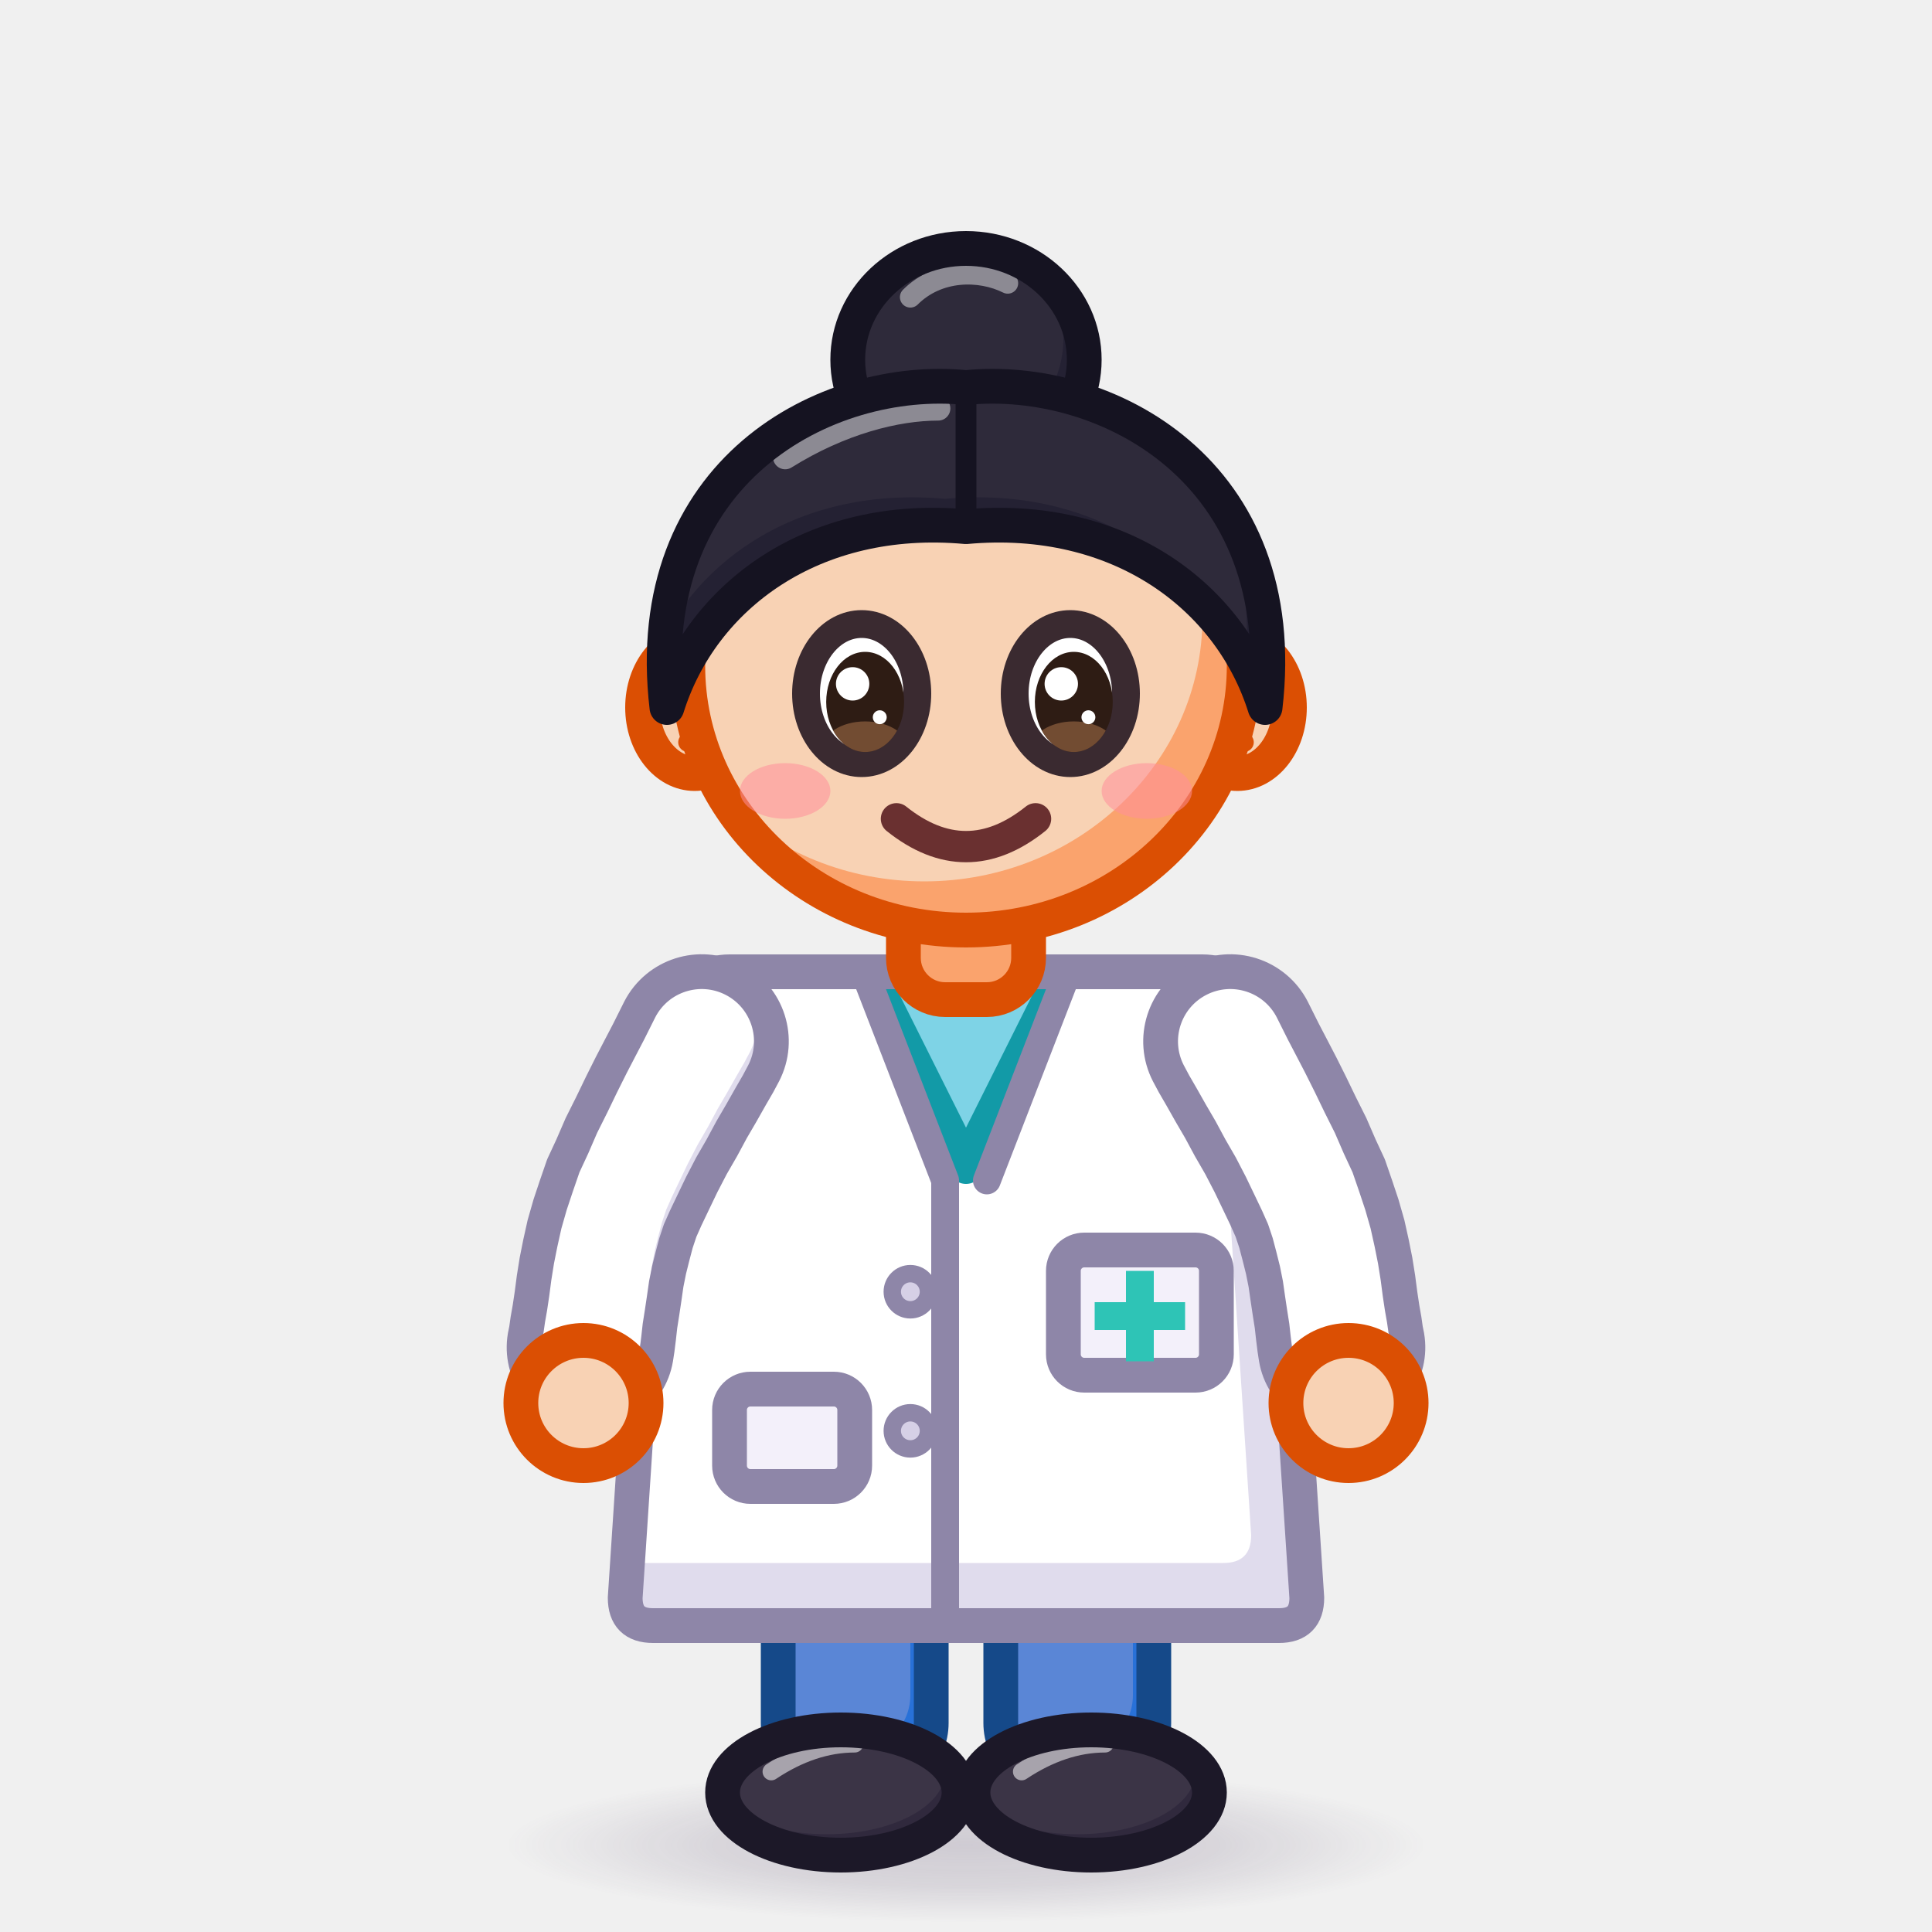
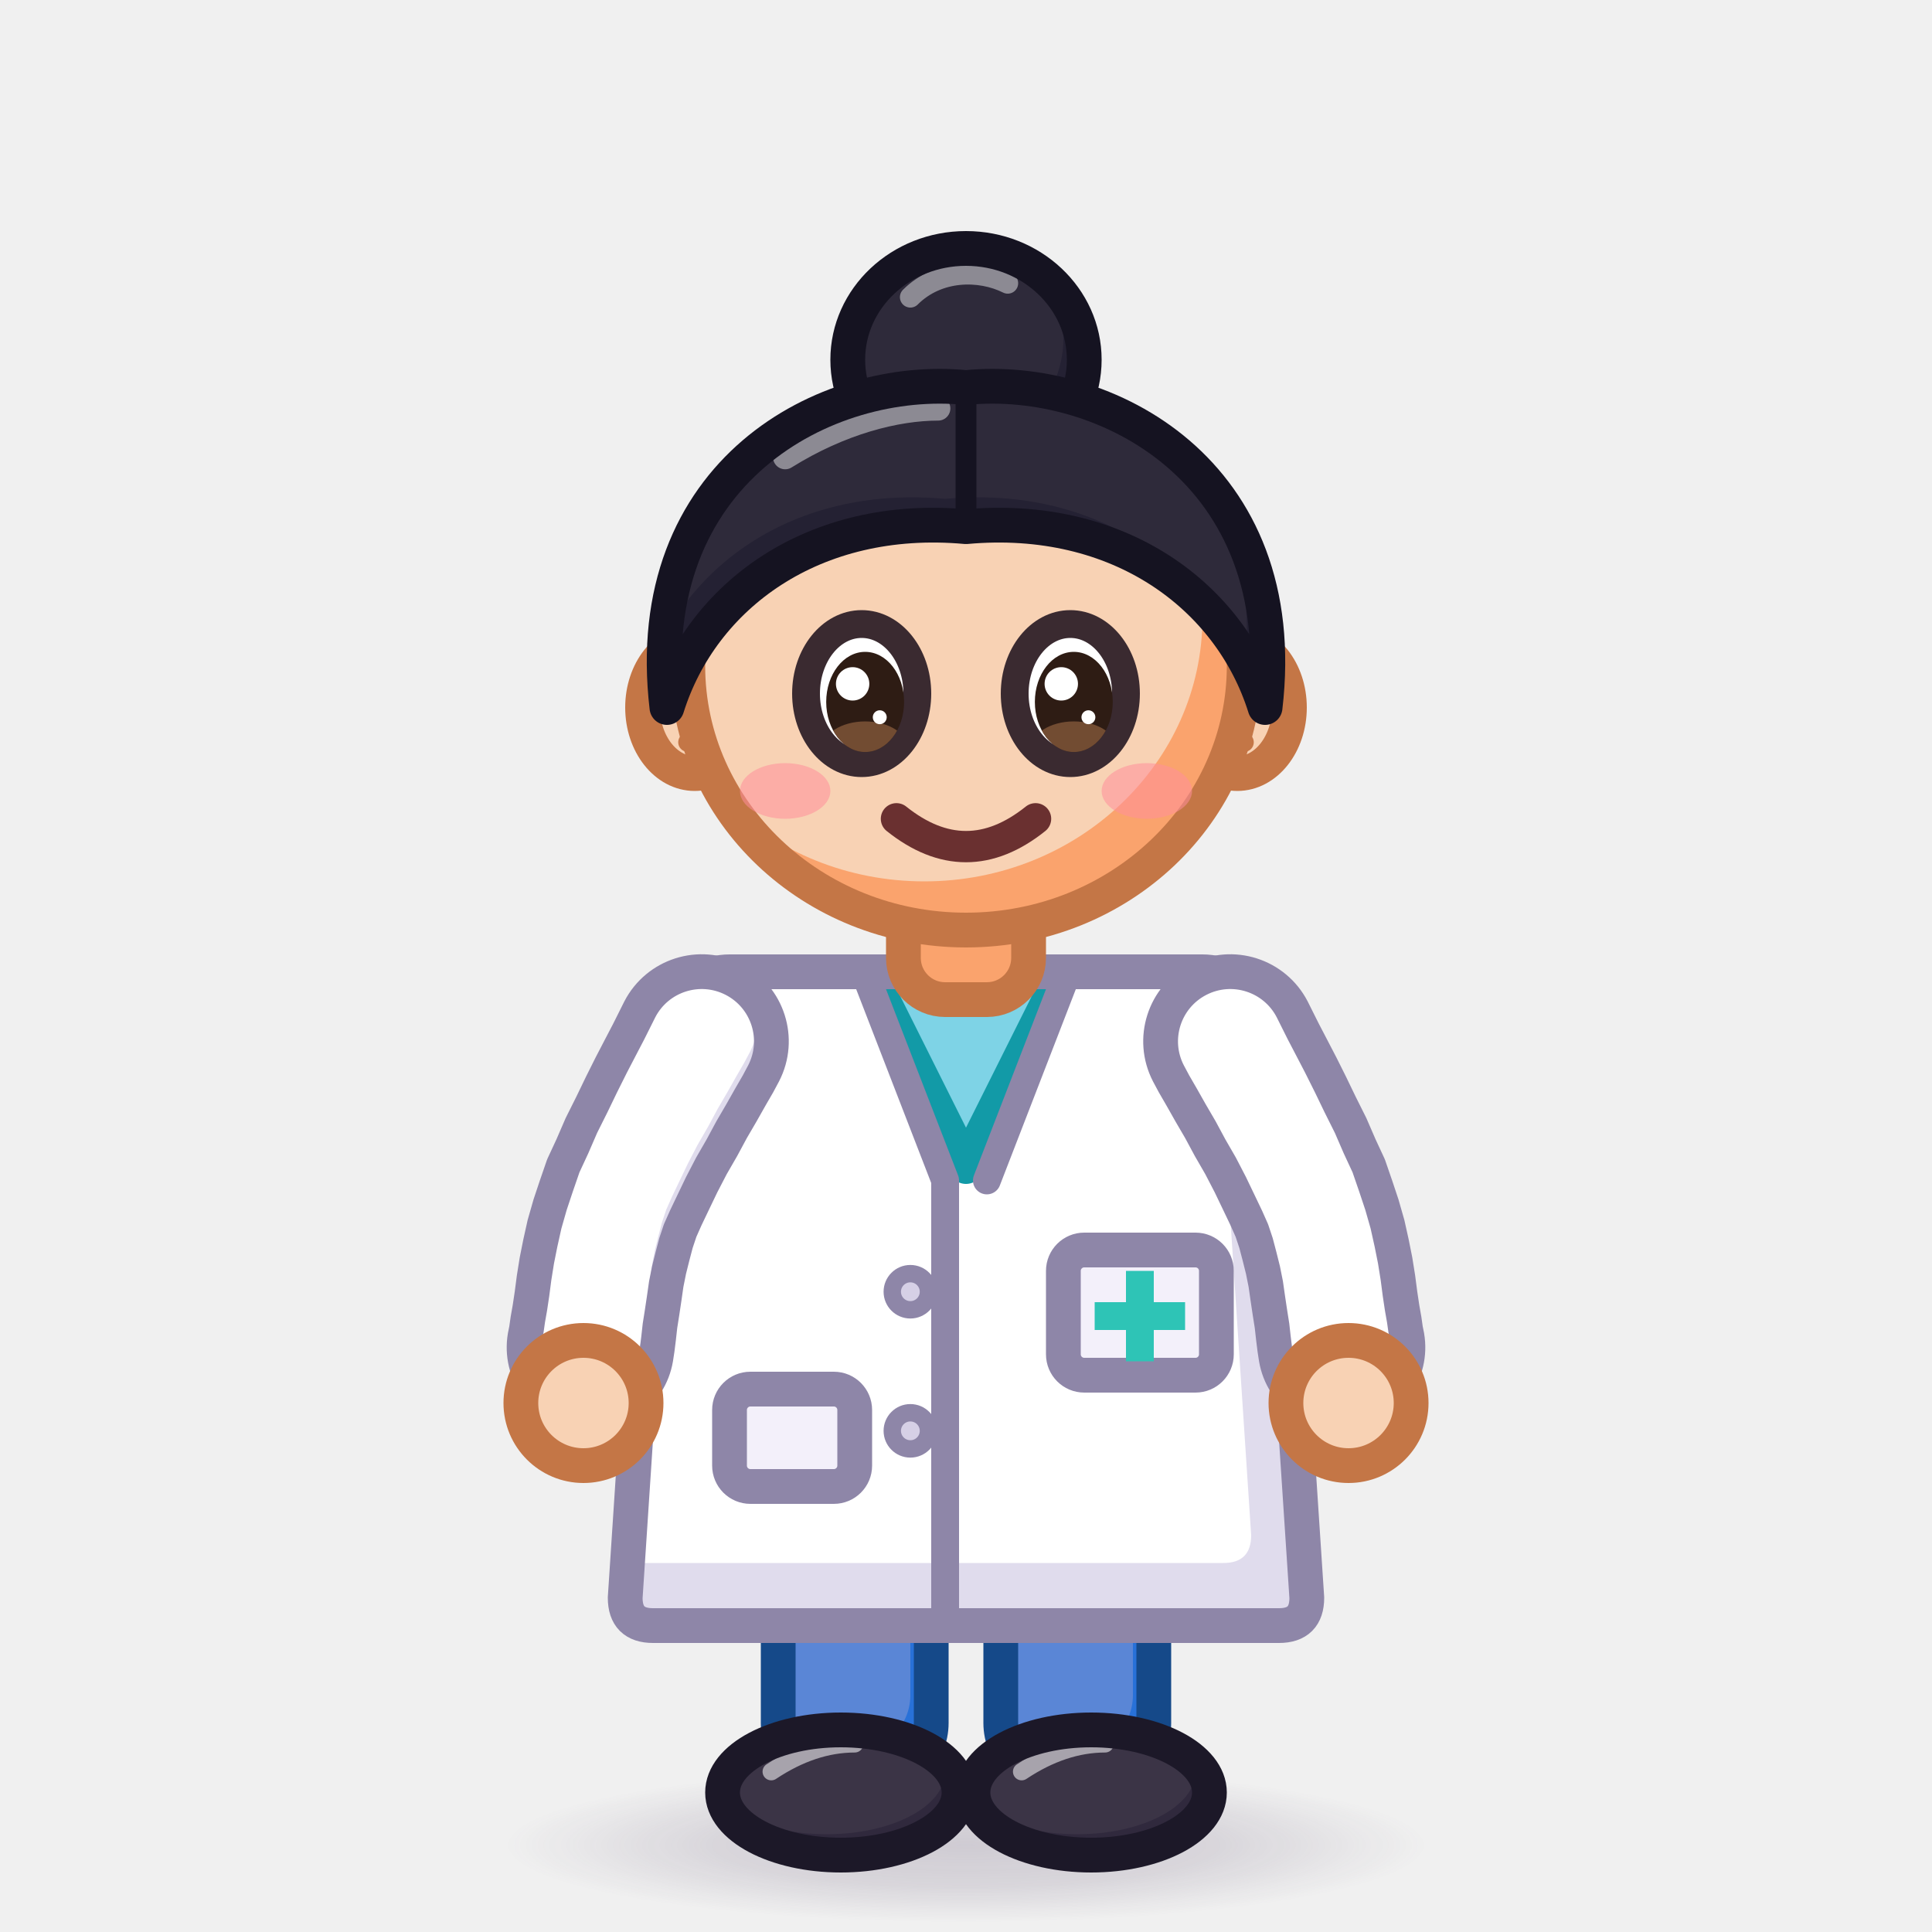
<svg xmlns="http://www.w3.org/2000/svg" viewBox="0 0 200 200" width="200" height="200">
  <defs>
    <radialGradient id="r0b69483dc" cx="0.5" cy="0.5" r="0.5">
      <stop offset="0" stop-color="#4B3A5E" stop-opacity="0.2" />
      <stop offset="0.55" stop-color="#4B3A5E" stop-opacity="0.14" />
      <stop offset="1" stop-color="#4B3A5E" stop-opacity="0" />
    </radialGradient>
    <clipPath id="c4ea7e774d">
      <path d="M-17,-108 A17,16 0 1 0 17,-108 A17,16 0 1 0 -17,-108Z" />
    </clipPath>
    <clipPath id="c174d243e1">
      <path d="M-43,-58 C-47,-92 -20,-106 0,-104 C20,-106 47,-92 43,-58 C38,-74 22,-86 0,-84 C-22,-86 -38,-74 -43,-58 Z" />
    </clipPath>
    <clipPath id="c18f2fe5ba">
      <path d="M-19,50 H-13 A8,8 0 0 1 -5,58 V88 A8,8 0 0 1 -13,96 H-19 A8,8 0 0 1 -27,88 V58 A8,8 0 0 1 -19,50Z" />
    </clipPath>
    <clipPath id="c93d774716">
      <path d="M-35,98 A17,9 0 1 0 -1,98 A17,9 0 1 0 -35,98Z" />
    </clipPath>
    <clipPath id="c028cbb220">
      <path d="M13,50 H19 A8,8 0 0 1 27,58 V88 A8,8 0 0 1 19,96 H13 A8,8 0 0 1 5,88 V58 A8,8 0 0 1 13,50Z" />
    </clipPath>
    <clipPath id="c8ac0e8b9c">
      <path d="M1,98 A17,9 0 1 0 35,98 A17,9 0 1 0 1,98Z" />
    </clipPath>
    <clipPath id="c909e32465">
      <path d="M-34,-20 C-40,-20 -44,-14 -44,-6 L-49,70 Q-49,74 -45,74 L45,74 Q49,74 49,70 L44,-6 C44,-14 40,-20 34,-20 Z" />
    </clipPath>
    <clipPath id="cf398c4771">
      <path d="M-46.9,-14.6 L-47.6,-13.2 L-48.5,-11.4 L-49.7,-9.1 L-51,-6.6 L-52.4,-3.8 L-53.8,-0.9 L-55.3,2.1 L-56.6,5.1 L-57.9,7.9 L-58.9,10.8 L-59.8,13.5 L-60.6,16.3 L-61.2,19 L-61.7,21.5 L-62.1,24 L-62.4,26.3 L-62.7,28.3 L-63,30 L-63.2,31.4 L-63.4,32.4 A9.5,9.5 0 0 0 -44.6,35.6 L-44.6,35.6 L-44.4,34.3 L-44.2,32.7 L-44,30.9 L-43.7,29 L-43.4,27 L-43.1,24.9 L-42.7,22.9 L-42.2,20.9 L-41.7,19 L-41.1,17.2 L-40.3,15.4 L-39.2,13.1 L-38,10.6 L-36.6,7.9 L-35.1,5.3 L-33.7,2.7 L-32.3,0.3 L-31,-2 L-29.9,-3.9 L-29.1,-5.4 A10,10 0 0 0 -46.9,-14.6Z" />
    </clipPath>
    <clipPath id="c50cae9e7e">
      <path d="M29.1,-5.4 L29.9,-3.9 L31,-2 L32.3,0.3 L33.7,2.7 L35.1,5.3 L36.6,7.9 L38,10.6 L39.2,13.1 L40.3,15.4 L41.1,17.2 L41.7,19 L42.2,20.9 L42.7,22.9 L43.1,24.9 L43.4,27 L43.7,29 L44,30.9 L44.2,32.7 L44.4,34.3 L44.6,35.6 A9.5,9.5 0 0 0 63.4,32.4 L63.4,32.4 L63.2,31.4 L63,30 L62.7,28.3 L62.4,26.3 L62.1,24 L61.7,21.5 L61.2,19 L60.6,16.3 L59.8,13.5 L58.9,10.8 L57.9,7.9 L56.6,5.1 L55.3,2.1 L53.8,-0.9 L52.4,-3.8 L51,-6.6 L49.7,-9.1 L48.5,-11.4 L47.6,-13.2 L46.9,-14.6 A10,10 0 0 0 29.1,-5.4Z" />
    </clipPath>
    <clipPath id="cd0d984127">
      <path d="M-40,-64 A40,38 0 1 0 40,-64 A40,38 0 1 0 -40,-64Z" />
    </clipPath>
    <clipPath id="c0883d3759">
      <path d="M-20.1,-58.8 A5.6,7.2 0 1 0 -8.9,-58.8 A5.6,7.2 0 1 0 -20.1,-58.8Z" />
    </clipPath>
    <clipPath id="c22f8aee1b">
      <path d="M9.9,-58.8 A5.6,7.2 0 1 0 21.1,-58.8 A5.6,7.2 0 1 0 9.9,-58.8Z" />
    </clipPath>
  </defs>
  <ellipse cx="100" cy="191" rx="48" ry="8" fill="url(#r0b69483dc)" />
  <g transform="translate(100 115) scale(0.72)">
    <path d="M-17,-108 A17,16 0 1 0 17,-108 A17,16 0 1 0 -17,-108Z" fill="#242133" />
    <g clip-path="url(#c4ea7e774d)">
      <path d="M-17,-108 A17,16 0 1 0 17,-108 A17,16 0 1 0 -17,-108Z" fill="#2E2A3A" transform="translate(-3 -3)" />
    </g>
    <path d="M-8,-117 C-4,-121 2,-121 6,-119" fill="none" stroke="#FFFFFF" stroke-width="3" stroke-linecap="round" stroke-linejoin="round" opacity="0.45" />
    <path d="M-17,-108 A17,16 0 1 0 17,-108 A17,16 0 1 0 -17,-108Z" fill="none" stroke="#151321" stroke-width="5" stroke-linejoin="round" />
    <path d="M-8.5,-97 H8.5 A3.5,3.5 0 0 1 12,-93.5 V-93.5 A3.5,3.5 0 0 1 8.5,-90 H-8.5 A3.5,3.5 0 0 1 -12,-93.5 V-93.5 A3.5,3.5 0 0 1 -8.5,-97Z" fill="#FF7FA3" />
    <path d="M-8.5,-97 H8.5 A3.5,3.5 0 0 1 12,-93.5 V-93.5 A3.5,3.5 0 0 1 8.5,-90 H-8.5 A3.5,3.5 0 0 1 -12,-93.5 V-93.5 A3.5,3.5 0 0 1 -8.5,-97Z" fill="none" stroke="#C7004A" stroke-width="5" stroke-linejoin="round" />
    <path d="M-19,50 H-13 A8,8 0 0 1 -5,58 V88 A8,8 0 0 1 -13,96 H-19 A8,8 0 0 1 -27,88 V58 A8,8 0 0 1 -19,50Z" fill="#2871D8" />
    <g clip-path="url(#c18f2fe5ba)">
      <path d="M-19,50 H-13 A8,8 0 0 1 -5,58 V88 A8,8 0 0 1 -13,96 H-19 A8,8 0 0 1 -27,88 V58 A8,8 0 0 1 -19,50Z" fill="#5A86D6" transform="translate(-3 -4)" />
    </g>
    <path d="M-19,50 H-13 A8,8 0 0 1 -5,58 V88 A8,8 0 0 1 -13,96 H-19 A8,8 0 0 1 -27,88 V58 A8,8 0 0 1 -19,50Z" fill="none" stroke="#154989" stroke-width="5" stroke-linejoin="round" />
    <path d="M-35,98 A17,9 0 1 0 -1,98 A17,9 0 1 0 -35,98Z" fill="#30293D" />
    <g clip-path="url(#c93d774716)">
      <path d="M-35,98 A17,9 0 1 0 -1,98 A17,9 0 1 0 -35,98Z" fill="#3B3446" transform="translate(-2 -3)" />
    </g>
    <path d="M-28,95 Q-22,91 -16,91" fill="none" stroke="#FFFFFF" stroke-width="2.5" stroke-linecap="round" stroke-linejoin="round" opacity="0.55" />
    <path d="M-35,98 A17,9 0 1 0 -1,98 A17,9 0 1 0 -35,98Z" fill="none" stroke="#1C1828" stroke-width="5" stroke-linejoin="round" />
    <path d="M13,50 H19 A8,8 0 0 1 27,58 V88 A8,8 0 0 1 19,96 H13 A8,8 0 0 1 5,88 V58 A8,8 0 0 1 13,50Z" fill="#2871D8" />
    <g clip-path="url(#c028cbb220)">
      <path d="M13,50 H19 A8,8 0 0 1 27,58 V88 A8,8 0 0 1 19,96 H13 A8,8 0 0 1 5,88 V58 A8,8 0 0 1 13,50Z" fill="#5A86D6" transform="translate(-3 -4)" />
    </g>
    <path d="M13,50 H19 A8,8 0 0 1 27,58 V88 A8,8 0 0 1 19,96 H13 A8,8 0 0 1 5,88 V58 A8,8 0 0 1 13,50Z" fill="none" stroke="#154989" stroke-width="5" stroke-linejoin="round" />
    <path d="M1,98 A17,9 0 1 0 35,98 A17,9 0 1 0 1,98Z" fill="#30293D" />
    <g clip-path="url(#c8ac0e8b9c)">
      <path d="M1,98 A17,9 0 1 0 35,98 A17,9 0 1 0 1,98Z" fill="#3B3446" transform="translate(-2 -3)" />
    </g>
    <path d="M8,95 Q14,91 20,91" fill="none" stroke="#FFFFFF" stroke-width="2.5" stroke-linecap="round" stroke-linejoin="round" opacity="0.55" />
    <path d="M1,98 A17,9 0 1 0 35,98 A17,9 0 1 0 1,98Z" fill="none" stroke="#1C1828" stroke-width="5" stroke-linejoin="round" />
    <path d="M-34,-20 C-40,-20 -44,-14 -44,-6 L-49,70 Q-49,74 -45,74 L45,74 Q49,74 49,70 L44,-6 C44,-14 40,-20 34,-20 Z" fill="#E0DCED" />
    <g clip-path="url(#c909e32465)">
      <path d="M-34,-20 C-40,-20 -44,-14 -44,-6 L-49,70 Q-49,74 -45,74 L45,74 Q49,74 49,70 L44,-6 C44,-14 40,-20 34,-20 Z" fill="#FFFFFF" transform="translate(-8 -9)" />
    </g>
    <g clip-path="url(#c909e32465)">
      <path d="M-15,-22 L0,8 L15,-22 Z" fill="#7ED3E6" />
      <path d="M-15,-22 L0,8 L15,-22 Z" fill="none" stroke="#129AA7" stroke-width="5" stroke-linejoin="round" />
      <path d="M-15,-21 L-3,10 L-3,74" fill="none" stroke="#8E86A8" stroke-width="4" stroke-linecap="round" stroke-linejoin="round" />
      <path d="M15,-21 L3,10" fill="none" stroke="#8E86A8" stroke-width="4" stroke-linecap="round" stroke-linejoin="round" />
      <path d="M17,20 H33 A3,3 0 0 1 36,23 V35 A3,3 0 0 1 33,38 H17 A3,3 0 0 1 14,35 V23 A3,3 0 0 1 17,20Z" fill="#F3F0FA" />
      <path d="M17,20 H33 A3,3 0 0 1 36,23 V35 A3,3 0 0 1 33,38 H17 A3,3 0 0 1 14,35 V23 A3,3 0 0 1 17,20Z" fill="none" stroke="#8E86A8" stroke-width="5" stroke-linejoin="round" />
      <path d="M23,23 h4 v4.5 h4.5 v4 h-4.5 v4.5 h-4 v-4.5 h-4.5 v-4 h4.5 Z" fill="#2EC4B6" />
      <path d="M-31,40 H-19 A3,3 0 0 1 -16,43 V51 A3,3 0 0 1 -19,54 H-31 A3,3 0 0 1 -34,51 V43 A3,3 0 0 1 -31,40Z" fill="#F3F0FA" />
      <path d="M-31,40 H-19 A3,3 0 0 1 -16,43 V51 A3,3 0 0 1 -19,54 H-31 A3,3 0 0 1 -34,51 V43 A3,3 0 0 1 -31,40Z" fill="none" stroke="#8E86A8" stroke-width="5" stroke-linejoin="round" />
      <path d="M-10.6,26 A2.6,2.6 0 1 0 -5.4,26 A2.6,2.6 0 1 0 -10.6,26Z" fill="#D6D0E6" />
      <path d="M-10.6,26 A2.6,2.6 0 1 0 -5.4,26 A2.6,2.6 0 1 0 -10.6,26Z" fill="none" stroke="#8E86A8" stroke-width="2.5" stroke-linejoin="round" />
      <path d="M-10.6,46 A2.6,2.6 0 1 0 -5.4,46 A2.6,2.6 0 1 0 -10.6,46Z" fill="#D6D0E6" />
      <path d="M-10.6,46 A2.6,2.6 0 1 0 -5.4,46 A2.6,2.6 0 1 0 -10.6,46Z" fill="none" stroke="#8E86A8" stroke-width="2.5" stroke-linejoin="round" />
    </g>
    <path d="M-34,-20 C-40,-20 -44,-14 -44,-6 L-49,70 Q-49,74 -45,74 L45,74 Q49,74 49,70 L44,-6 C44,-14 40,-20 34,-20 Z" fill="none" stroke="#8E86A8" stroke-width="5" stroke-linejoin="round" />
    <path d="M-46.9,-14.6 L-47.6,-13.2 L-48.5,-11.4 L-49.7,-9.1 L-51,-6.6 L-52.4,-3.8 L-53.8,-0.9 L-55.3,2.1 L-56.6,5.1 L-57.9,7.9 L-58.9,10.8 L-59.8,13.5 L-60.6,16.3 L-61.2,19 L-61.7,21.5 L-62.1,24 L-62.4,26.3 L-62.7,28.3 L-63,30 L-63.2,31.4 L-63.4,32.4 A9.5,9.5 0 0 0 -44.6,35.6 L-44.6,35.6 L-44.4,34.3 L-44.2,32.7 L-44,30.9 L-43.7,29 L-43.4,27 L-43.1,24.9 L-42.7,22.9 L-42.2,20.9 L-41.7,19 L-41.1,17.2 L-40.3,15.4 L-39.2,13.1 L-38,10.6 L-36.6,7.9 L-35.1,5.3 L-33.7,2.7 L-32.3,0.3 L-31,-2 L-29.9,-3.9 L-29.1,-5.4 A10,10 0 0 0 -46.9,-14.6Z" fill="#E0DCED" />
    <g clip-path="url(#cf398c4771)">
      <path d="M-46.9,-14.6 L-47.6,-13.2 L-48.5,-11.4 L-49.7,-9.1 L-51,-6.6 L-52.4,-3.8 L-53.8,-0.9 L-55.3,2.1 L-56.6,5.1 L-57.9,7.9 L-58.9,10.8 L-59.8,13.5 L-60.6,16.3 L-61.2,19 L-61.7,21.5 L-62.1,24 L-62.4,26.3 L-62.7,28.3 L-63,30 L-63.2,31.4 L-63.4,32.4 A9.5,9.5 0 0 0 -44.6,35.6 L-44.6,35.6 L-44.4,34.3 L-44.2,32.7 L-44,30.9 L-43.7,29 L-43.4,27 L-43.1,24.9 L-42.7,22.9 L-42.2,20.9 L-41.7,19 L-41.1,17.2 L-40.3,15.4 L-39.2,13.1 L-38,10.6 L-36.6,7.9 L-35.1,5.3 L-33.7,2.7 L-32.3,0.3 L-31,-2 L-29.9,-3.9 L-29.1,-5.4 A10,10 0 0 0 -46.9,-14.6Z" fill="#FFFFFF" transform="translate(-2 -3)" />
    </g>
    <path d="M-46.9,-14.6 L-47.6,-13.2 L-48.5,-11.4 L-49.7,-9.1 L-51,-6.6 L-52.4,-3.8 L-53.8,-0.9 L-55.3,2.1 L-56.6,5.1 L-57.9,7.9 L-58.9,10.8 L-59.8,13.5 L-60.6,16.3 L-61.2,19 L-61.7,21.5 L-62.1,24 L-62.4,26.3 L-62.7,28.3 L-63,30 L-63.2,31.4 L-63.4,32.4 A9.5,9.5 0 0 0 -44.6,35.6 L-44.6,35.6 L-44.4,34.3 L-44.2,32.7 L-44,30.9 L-43.7,29 L-43.4,27 L-43.1,24.9 L-42.7,22.9 L-42.2,20.9 L-41.7,19 L-41.1,17.2 L-40.3,15.4 L-39.2,13.1 L-38,10.6 L-36.6,7.9 L-35.1,5.3 L-33.7,2.7 L-32.3,0.3 L-31,-2 L-29.9,-3.9 L-29.1,-5.4 A10,10 0 0 0 -46.9,-14.6Z" fill="none" stroke="#8E86A8" stroke-width="5" stroke-linejoin="round" />
    <path d="M-64,42 A9,9 0 1 0 -46,42 A9,9 0 1 0 -64,42Z" fill="#F8D2B4" />
-     <path d="M-64,42 A9,9 0 1 0 -46,42 A9,9 0 1 0 -64,42Z" fill="none" stroke="#DB4F03" stroke-width="5" stroke-linejoin="round" />
+     <path d="M-64,42 A9,9 0 1 0 -46,42 A9,9 0 1 0 -64,42Z" fill="none" stroke="#C47646" stroke-width="5" stroke-linejoin="round" />
    <path d="M29.1,-5.4 L29.9,-3.9 L31,-2 L32.3,0.3 L33.7,2.7 L35.1,5.3 L36.6,7.9 L38,10.6 L39.2,13.1 L40.3,15.4 L41.1,17.2 L41.7,19 L42.2,20.9 L42.7,22.9 L43.1,24.9 L43.4,27 L43.7,29 L44,30.9 L44.2,32.7 L44.4,34.3 L44.6,35.6 A9.5,9.5 0 0 0 63.4,32.4 L63.4,32.4 L63.2,31.4 L63,30 L62.7,28.3 L62.4,26.3 L62.1,24 L61.7,21.5 L61.2,19 L60.6,16.3 L59.8,13.5 L58.9,10.8 L57.9,7.9 L56.6,5.1 L55.3,2.1 L53.8,-0.9 L52.4,-3.8 L51,-6.6 L49.7,-9.1 L48.5,-11.4 L47.6,-13.2 L46.9,-14.6 A10,10 0 0 0 29.1,-5.4Z" fill="#E0DCED" />
    <g clip-path="url(#c50cae9e7e)">
      <path d="M29.1,-5.4 L29.9,-3.9 L31,-2 L32.3,0.3 L33.7,2.7 L35.1,5.3 L36.6,7.9 L38,10.6 L39.2,13.1 L40.3,15.4 L41.1,17.2 L41.7,19 L42.2,20.9 L42.7,22.9 L43.1,24.9 L43.4,27 L43.7,29 L44,30.9 L44.2,32.7 L44.4,34.3 L44.6,35.6 A9.5,9.5 0 0 0 63.4,32.4 L63.4,32.4 L63.2,31.4 L63,30 L62.7,28.3 L62.4,26.3 L62.1,24 L61.7,21.5 L61.2,19 L60.6,16.3 L59.8,13.5 L58.9,10.8 L57.9,7.9 L56.6,5.1 L55.3,2.1 L53.8,-0.9 L52.4,-3.8 L51,-6.6 L49.7,-9.1 L48.5,-11.4 L47.6,-13.2 L46.9,-14.6 A10,10 0 0 0 29.1,-5.4Z" fill="#FFFFFF" transform="translate(-2 -3)" />
    </g>
    <path d="M29.1,-5.4 L29.9,-3.9 L31,-2 L32.3,0.3 L33.7,2.7 L35.1,5.3 L36.6,7.9 L38,10.6 L39.2,13.1 L40.3,15.4 L41.1,17.2 L41.7,19 L42.2,20.9 L42.7,22.9 L43.1,24.9 L43.4,27 L43.7,29 L44,30.9 L44.2,32.7 L44.4,34.3 L44.6,35.6 A9.5,9.5 0 0 0 63.4,32.4 L63.4,32.4 L63.2,31.4 L63,30 L62.7,28.3 L62.4,26.3 L62.1,24 L61.7,21.5 L61.2,19 L60.6,16.3 L59.8,13.5 L58.9,10.8 L57.9,7.9 L56.6,5.1 L55.3,2.1 L53.8,-0.9 L52.4,-3.8 L51,-6.6 L49.7,-9.1 L48.5,-11.4 L47.6,-13.2 L46.9,-14.6 A10,10 0 0 0 29.1,-5.4Z" fill="none" stroke="#8E86A8" stroke-width="5" stroke-linejoin="round" />
    <path d="M46,42 A9,9 0 1 0 64,42 A9,9 0 1 0 46,42Z" fill="#F8D2B4" />
-     <path d="M46,42 A9,9 0 1 0 64,42 A9,9 0 1 0 46,42Z" fill="none" stroke="#DB4F03" stroke-width="5" stroke-linejoin="round" />
+     <path d="M46,42 A9,9 0 1 0 64,42 A9,9 0 1 0 46,42Z" fill="none" stroke="#C47646" stroke-width="5" stroke-linejoin="round" />
    <path d="M-3,-32 H3 A6,6 0 0 1 9,-26 V-22 A6,6 0 0 1 3,-16 H-3 A6,6 0 0 1 -9,-22 V-26 A6,6 0 0 1 -3,-32Z" fill="#FAA36D" />
-     <path d="M-3,-32 H3 A6,6 0 0 1 9,-26 V-22 A6,6 0 0 1 3,-16 H-3 A6,6 0 0 1 -9,-22 V-26 A6,6 0 0 1 -3,-32Z" fill="none" stroke="#DB4F03" stroke-width="5" stroke-linejoin="round" />
+     <path d="M-3,-32 H3 A6,6 0 0 1 9,-26 V-22 A6,6 0 0 1 3,-16 H-3 A6,6 0 0 1 -9,-22 V-26 A6,6 0 0 1 -3,-32Z" fill="none" stroke="#C47646" stroke-width="5" stroke-linejoin="round" />
    <path d="M-46.5,-58 A7.5,9.5 0 1 0 -31.5,-58 A7.5,9.5 0 1 0 -46.5,-58Z" fill="#F8D2B4" />
-     <path d="M-46.5,-58 A7.5,9.5 0 1 0 -31.5,-58 A7.5,9.5 0 1 0 -46.5,-58Z" fill="none" stroke="#DB4F03" stroke-width="5" stroke-linejoin="round" />
-     <path d="M-41,-63 Q-37,-58 -40,-53" fill="none" stroke="#DB4F03" stroke-width="2.75" stroke-linecap="round" stroke-linejoin="round" />
+     <path d="M-46.5,-58 A7.5,9.5 0 1 0 -31.5,-58 A7.5,9.5 0 1 0 -46.5,-58Z" fill="none" stroke="#C47646" stroke-width="5" stroke-linejoin="round" />
+     <path d="M-41,-63 Q-37,-58 -40,-53" fill="none" stroke="#C47646" stroke-width="2.75" stroke-linecap="round" stroke-linejoin="round" />
    <path d="M31.5,-58 A7.5,9.5 0 1 0 46.5,-58 A7.5,9.5 0 1 0 31.5,-58Z" fill="#F8D2B4" />
-     <path d="M31.5,-58 A7.5,9.5 0 1 0 46.5,-58 A7.5,9.5 0 1 0 31.5,-58Z" fill="none" stroke="#DB4F03" stroke-width="5" stroke-linejoin="round" />
-     <path d="M41,-63 Q37,-58 40,-53" fill="none" stroke="#DB4F03" stroke-width="2.75" stroke-linecap="round" stroke-linejoin="round" />
+     <path d="M31.5,-58 A7.5,9.5 0 1 0 46.5,-58 A7.5,9.5 0 1 0 31.5,-58Z" fill="none" stroke="#C47646" stroke-width="5" stroke-linejoin="round" />
+     <path d="M41,-63 Q37,-58 40,-53" fill="none" stroke="#C47646" stroke-width="2.75" stroke-linecap="round" stroke-linejoin="round" />
    <path d="M-40,-64 A40,38 0 1 0 40,-64 A40,38 0 1 0 -40,-64Z" fill="#FAA36D" />
    <g clip-path="url(#cd0d984127)">
      <path d="M-40,-64 A40,38 0 1 0 40,-64 A40,38 0 1 0 -40,-64Z" fill="#F8D2B4" transform="translate(-6 -7)" />
    </g>
-     <path d="M-40,-64 A40,38 0 1 0 40,-64 A40,38 0 1 0 -40,-64Z" fill="none" stroke="#DB4F03" stroke-width="5" stroke-linejoin="round" />
+     <path d="M-40,-64 A40,38 0 1 0 40,-64 A40,38 0 1 0 -40,-64Z" fill="none" stroke="#C47646" stroke-width="5" stroke-linejoin="round" />
    <path d="M-23,-60 A8,10 0 1 0 -7,-60 A8,10 0 1 0 -23,-60Z" fill="#FFFFFF" />
    <path d="M-23,-60 A8,10 0 1 0 -7,-60 A8,10 0 1 0 -23,-60Z" fill="none" stroke="#3A2A30" stroke-width="4" stroke-linejoin="round" />
    <path d="M-20.1,-58.8 A5.6,7.2 0 1 0 -8.9,-58.8 A5.6,7.2 0 1 0 -20.1,-58.8Z" fill="#2E1C14" />
    <g clip-path="url(#c0883d3759)">
      <ellipse cx="-14.5" cy="-52" rx="6.2" ry="4" fill="#83573A" opacity=".8" />
    </g>
    <circle cx="-16.3" cy="-61.4" r="2.4" fill="#FFFFFF" />
    <circle cx="-12.4" cy="-56.6" r="1" fill="#FFFFFF" />
    <path d="M7,-60 A8,10 0 1 0 23,-60 A8,10 0 1 0 7,-60Z" fill="#FFFFFF" />
    <path d="M7,-60 A8,10 0 1 0 23,-60 A8,10 0 1 0 7,-60Z" fill="none" stroke="#3A2A30" stroke-width="4" stroke-linejoin="round" />
    <path d="M9.9,-58.8 A5.6,7.2 0 1 0 21.1,-58.8 A5.6,7.2 0 1 0 9.9,-58.8Z" fill="#2E1C14" />
    <g clip-path="url(#c22f8aee1b)">
      <ellipse cx="15.5" cy="-52" rx="6.2" ry="4" fill="#83573A" opacity=".8" />
    </g>
    <circle cx="13.7" cy="-61.4" r="2.4" fill="#FFFFFF" />
    <circle cx="17.6" cy="-56.6" r="1" fill="#FFFFFF" />
    <ellipse cx="-26" cy="-46" rx="6.5" ry="4" fill="#FF8E9A" opacity="0.55" />
    <ellipse cx="26" cy="-46" rx="6.5" ry="4" fill="#FF8E9A" opacity="0.55" />
    <path d="M-10,-42 Q0,-34 10,-42" fill="none" stroke="#6A3030" stroke-width="4.5" stroke-linecap="round" stroke-linejoin="round" />
    <path d="M-43,-58 C-47,-92 -20,-106 0,-104 C20,-106 47,-92 43,-58 C38,-74 22,-86 0,-84 C-22,-86 -38,-74 -43,-58 Z" fill="#242133" />
    <g clip-path="url(#c174d243e1)">
      <path d="M-43,-58 C-47,-92 -20,-106 0,-104 C20,-106 47,-92 43,-58 C38,-74 22,-86 0,-84 C-22,-86 -38,-74 -43,-58 Z" fill="#2E2A3A" transform="translate(-3 -4)" />
    </g>
    <path d="M-26,-94 C-18,-99 -10,-101 -4,-101" fill="none" stroke="#FFFFFF" stroke-width="3.5" stroke-linecap="round" stroke-linejoin="round" opacity="0.45" />
    <path d="M-43,-58 C-47,-92 -20,-106 0,-104 C20,-106 47,-92 43,-58 C38,-74 22,-86 0,-84 C-22,-86 -38,-74 -43,-58 Z" fill="none" stroke="#151321" stroke-width="5" stroke-linejoin="round" />
    <path d="M0,-104 L0,-86" fill="none" stroke="#151321" stroke-width="3" stroke-linecap="round" stroke-linejoin="round" />
  </g>
</svg>
